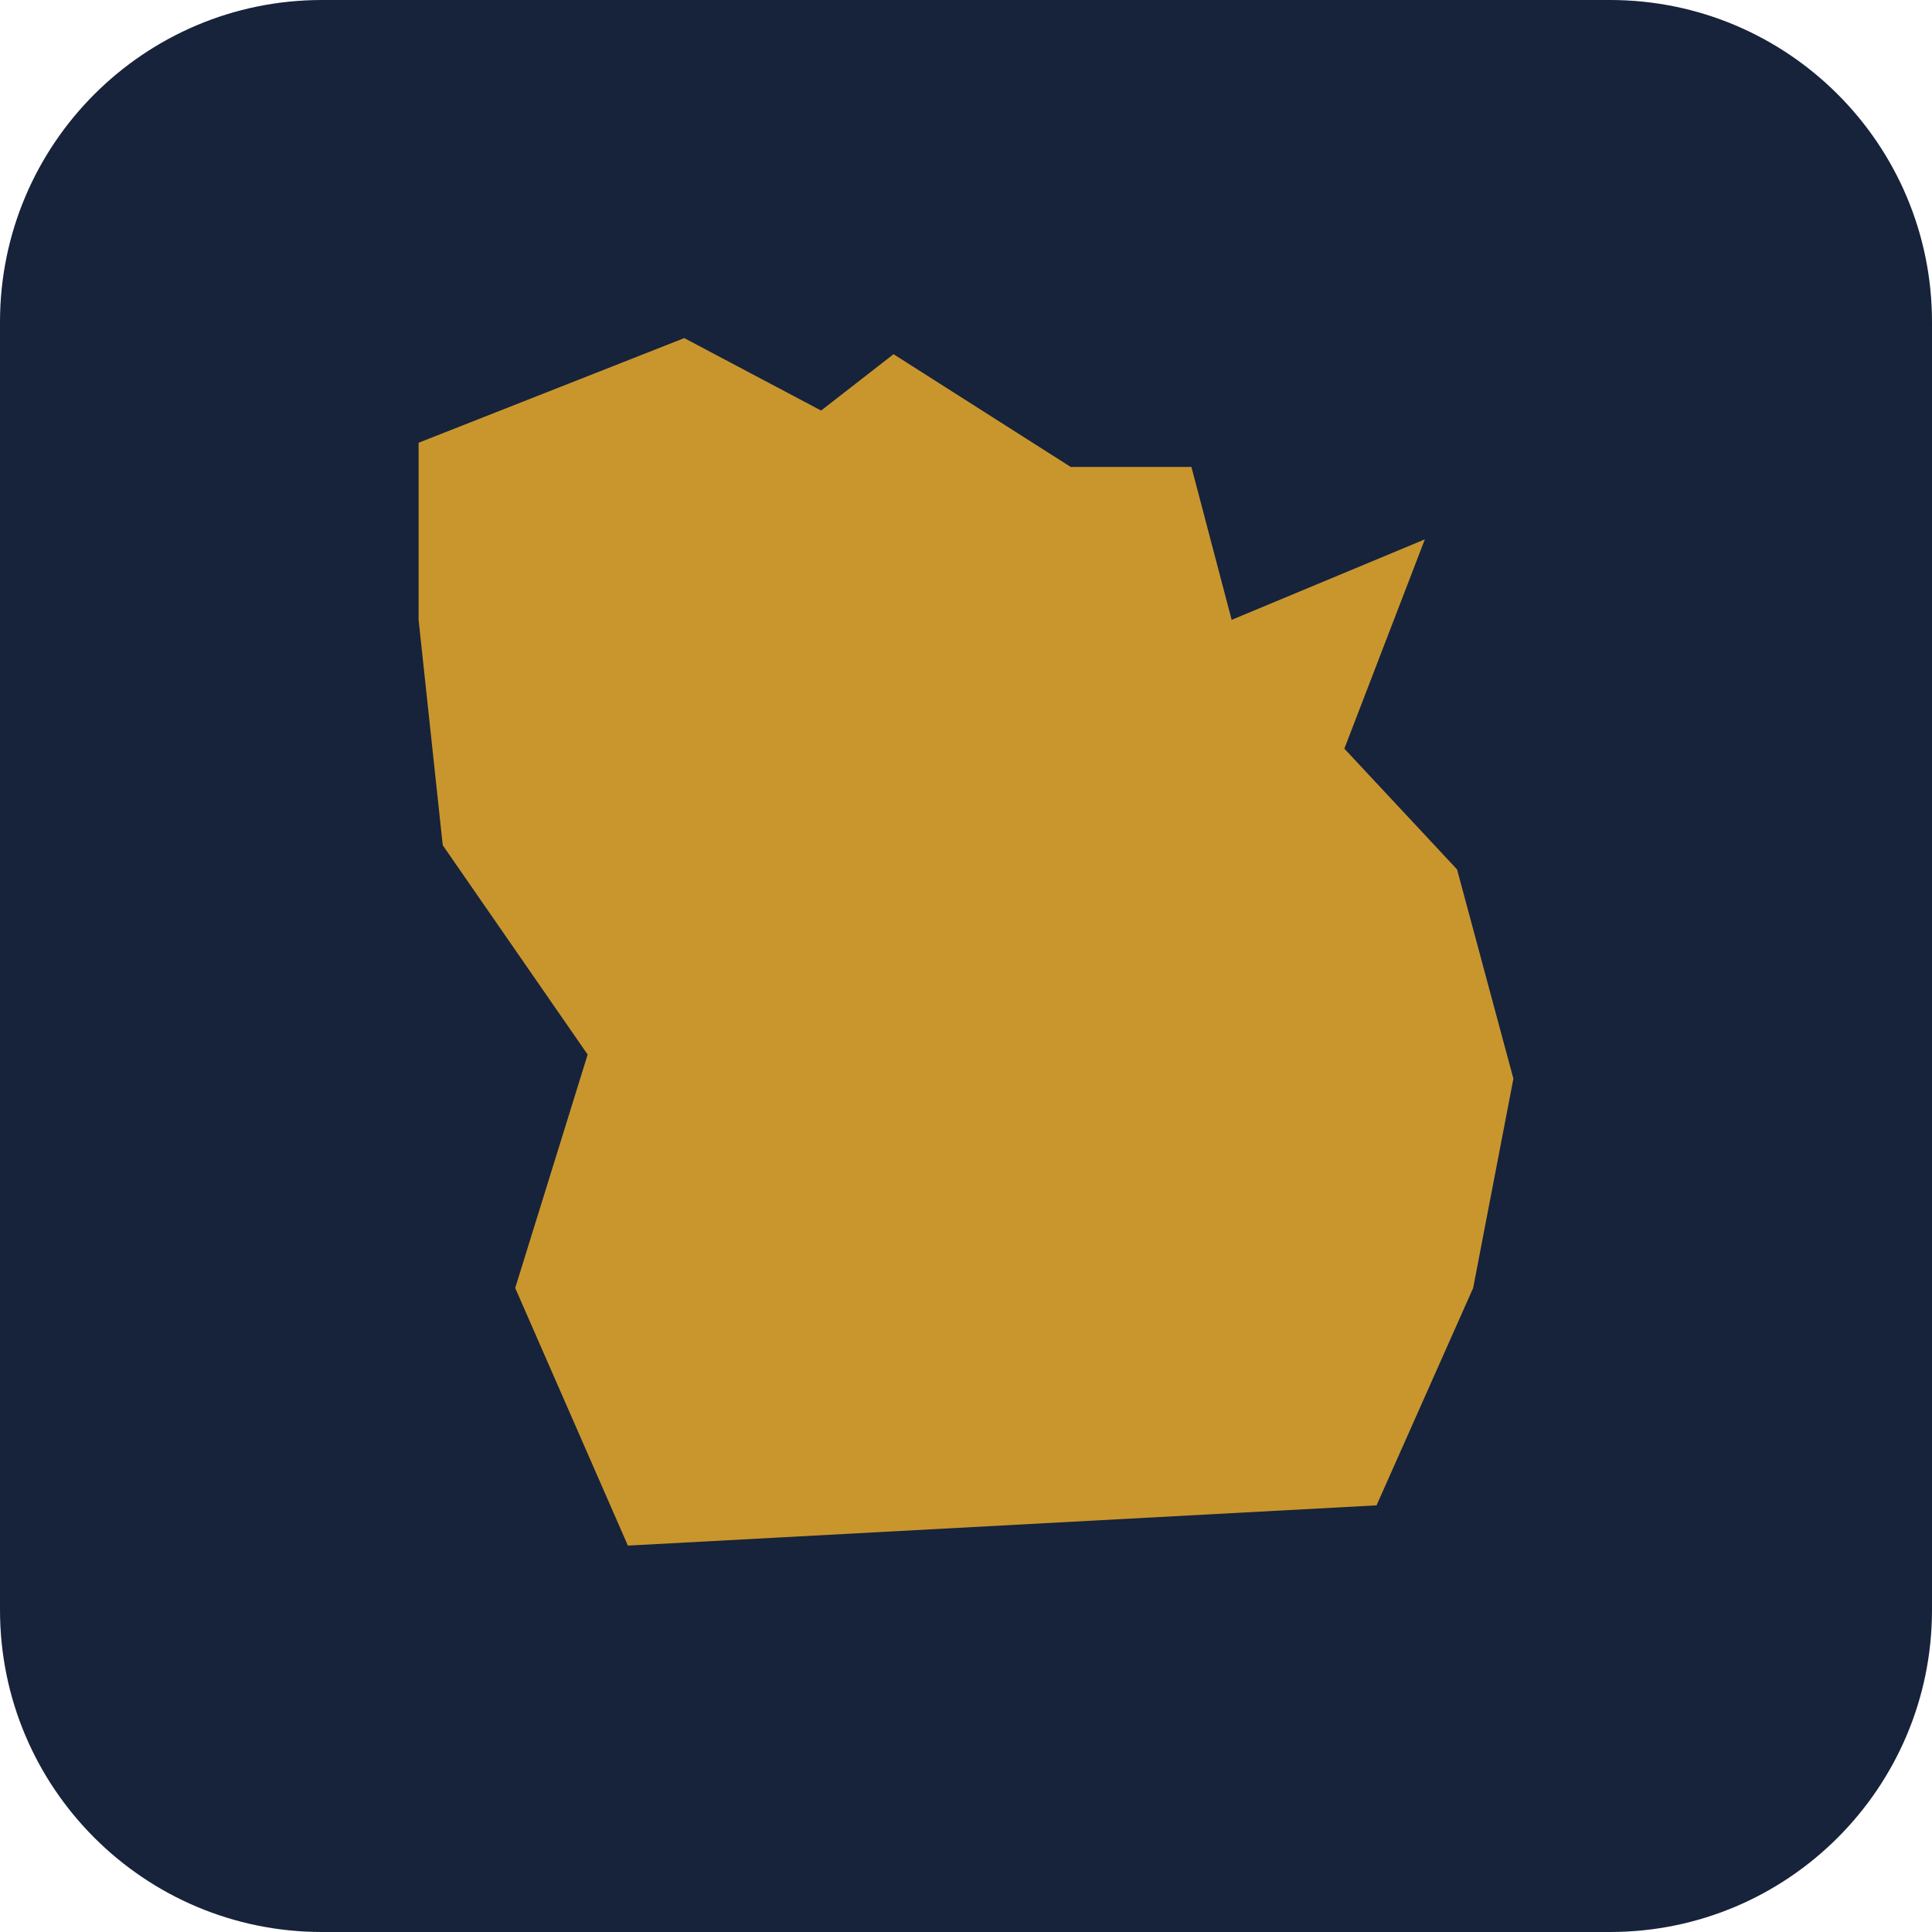
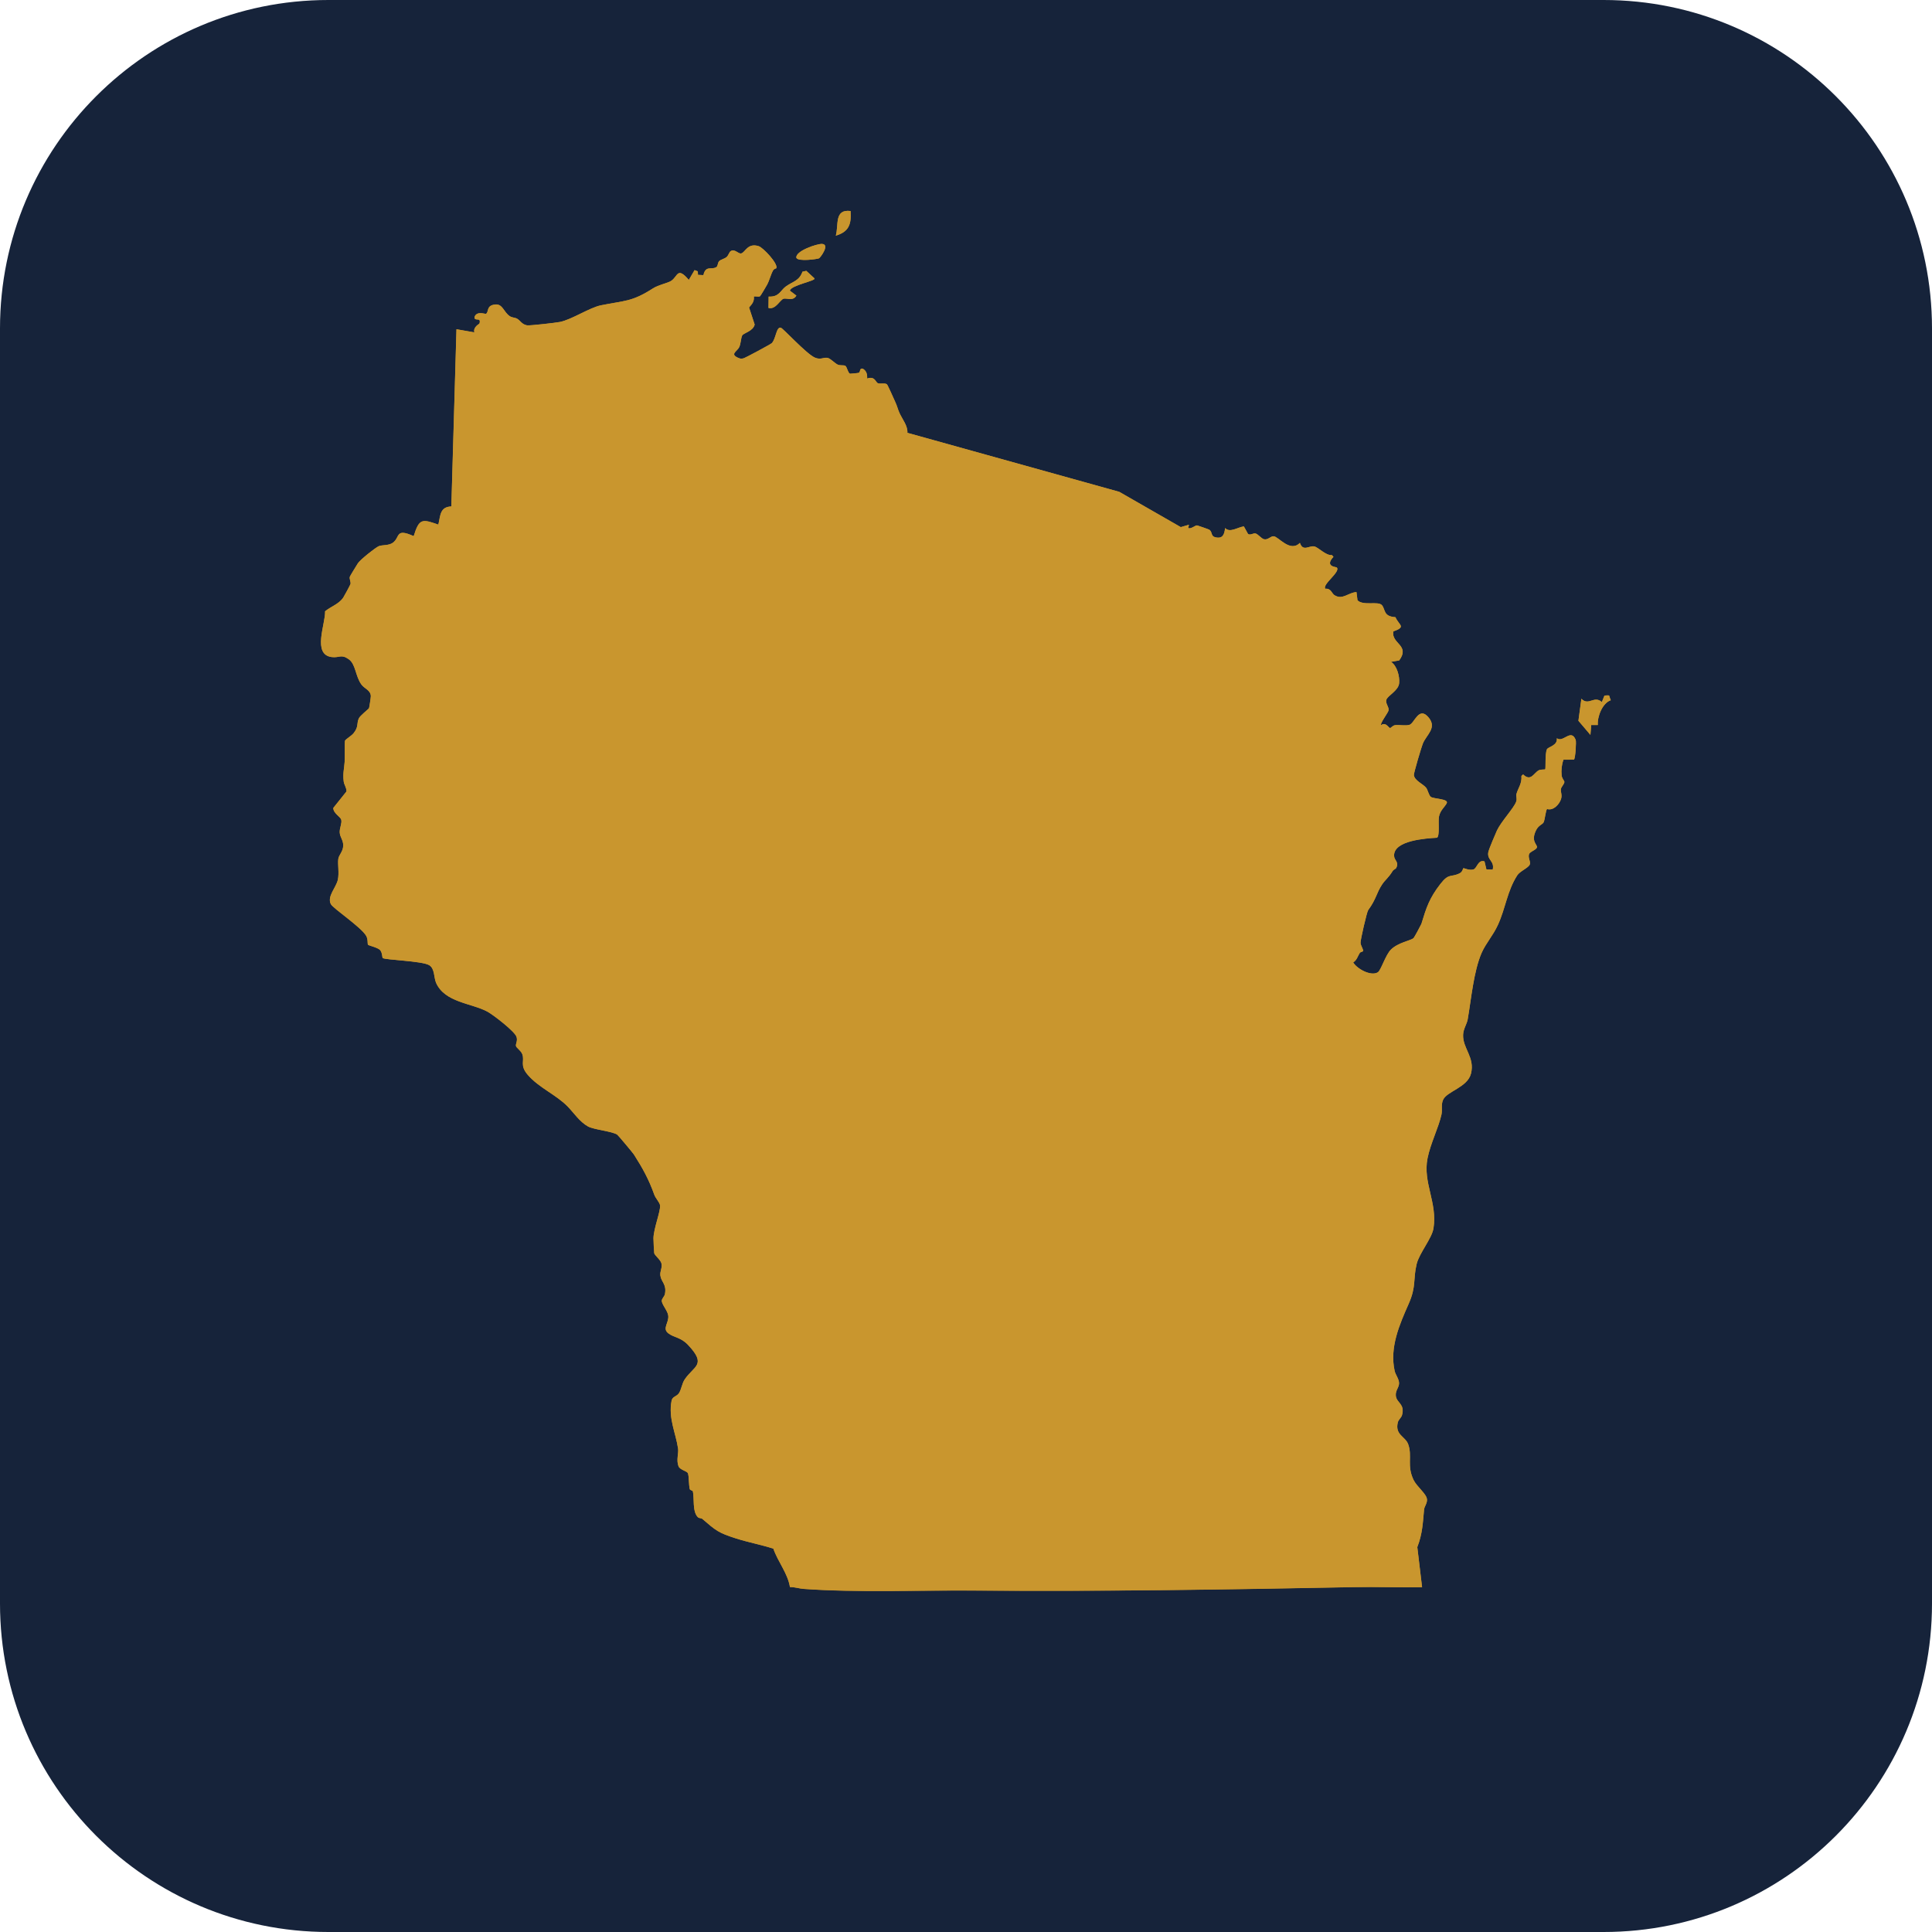
- <svg xmlns="http://www.w3.org/2000/svg" viewBox="0 0 24 24">
-   <rect width="24" height="24" rx="4" fill="#16233a" />
-   <path fill="#c9962e" d="M5.2 5.5 8.5 4.2l1.7.9.9-.7 2.2 1.4h1.5l.5 1.9 2.4-1-1 2.6 1.4 1.5.7 2.6-.5 2.6-1.2 2.7-9.3.5-1.4-3.2.9-2.9-1.8-2.6-.3-2.8Z" />
+ <svg xmlns="http://www.w3.org/2000/svg" viewBox="0 0 1000 1000">
+   <defs>
+     <style>.st0{fill:#c9962e;}</style>
+   </defs>
+   <rect width="1000" height="1000" rx="170" fill="#16233a" />
+   <g transform="translate(75,75) scale(0.85)">
+     <path class="st0" d="M429.72,40.26c-10.06-1.24-7.14,8.44-8.99,15,7.97-2.37,9.52-6.93,8.99-15ZM410.51,69.05c.84-.46,6.83-8.48,1.8-8.75-2.98-.16-16.33,4.29-15.61,8.44.95,2.47,12.9.81,13.8.31ZM384.5,75.08c1.28-2.64-7.99-12.52-10.73-13.39-6.86-2.18-8.19,3.95-10.69,4.43-1.76.34-3.9-2.99-6.35-1.4-.9.58-1.38,2.67-2.47,3.58-1.4,1.16-3.57,1.53-4.53,2.51s-.74,2.92-1.63,3.56c-2.91,2.07-6.6-1.31-7.98,4.96l-3.31-.17-.1-2.13-1.97-.76-3.51,5.98c-6.99-8.19-6.59-2.38-10.56.46-2.09,1.49-7.68,2.39-11.29,4.71-12.97,8.3-17.17,7.34-31.7,10.3-6.89,1.4-17.64,8.63-24.88,10.12-2.3.47-18.58,2.35-20.09,2.06-3.26-.62-3.93-2.8-6.05-4.04-1.23-.72-2.99-.57-4.46-1.54-3.75-2.47-4.28-7.64-8.94-7.1-5.46.63-3.66,4.3-5.46,5.64-.48.36-5.67-1.99-7.05,1.94-.27,3.15,4.23-.38,3.01,3.99-.09.32-4.02,2.08-3.11,5.4l-10.9-1.9-3.12,107.89c-7.07.3-6.59,5.6-7.93,11.08-9.85-3.49-11.65-3.83-15,7.01-11.21-5.04-8.18.55-12.55,3.92-2.51,1.94-6.48,1.32-8.64,2.17-2,.78-11.38,8.26-12.77,10.41-.71,1.1-4.75,7.69-4.9,8.16-.46,1.44.67,3.1.39,4.48-.09.47-3.96,7.64-4.48,8.38-2.75,3.93-7.45,5.31-11,8.23.26,7.77-7.91,26.29,3.97,27.87,4.8.64,5.77-2.01,10.52,1.4,4.2,3.02,3.95,10.33,7.64,15.35,1.9,2.58,5.61,3.39,5.72,7.09.02.71-.93,6.97-1.11,7.32-.28.55-5.49,4.54-6.23,6.25-1.4,3.25.03,4.9-3.1,8.9-1.42,1.81-4.99,3.7-5.32,4.76-.21.69-.05,10.67-.18,12.74-.26,4.28-1.2,6.93-.58,11.94.26,2.1,1.82,3.89,1.68,6.12l-8,10c-.09,3.3,4.3,5.24,4.84,7.25s-1.11,5.06-.94,7.77c.19,2.87,2.21,4.62,2.13,7.96-.08,3.63-2.69,5.68-3,8.11-.43,3.31.63,8.62-.28,12.71-1.06,4.74-6.62,10.05-4.28,14.74,1.38,2.76,18.51,13.99,21.57,19.42,1.2,2.14.64,4.81,1.11,5.4.32.4,5.89,1.65,7.31,3.18s1.28,4.58,1.63,4.87c1.42,1.16,23.74,1.75,28.21,4.3,3.54,2.03,2.87,7.59,4.25,10.75,5.32,12.13,21.74,12.38,31.36,17.64,3.42,1.88,16.7,12.01,17.68,15.4.73,2.53-.62,4.06-.38,5.42.21,1.23,3.05,2.78,3.88,5.09,1.52,4.18-1.75,6.69,3.34,12.57,6.8,7.87,17.18,12,24.27,19.24,3.72,3.8,7.23,9.28,12.36,12.13,3.64,2.02,15.1,3,17.87,5.06.63.47,9.52,11.11,10.08,11.99,5.39,8.45,9.11,15.18,12.45,24.56.79,2.23,3.33,4.69,3.51,6.51.35,3.57-3.88,13.93-4.02,19.91-.03,1.15.32,8.08.45,9.1.17,1.28,3.85,4.06,4.39,6.22.69,2.72-.98,4.78-.64,7.47.5,3.93,3.91,5.23,2.79,11.21-.29,1.54-1.86,2.71-1.92,4.04-.1,2.3,3.55,6.1,3.93,9.1.56,4.43-3.88,7.82.09,10.85,3.49,2.67,7.47,2.28,11.96,7.03,11.62,12.3,3.54,12.72-2.03,21.02-1.68,2.51-2.09,6.4-3.55,8.45s-3.94,1.88-4.45,4.55c-2.06,10.71,2.57,19.53,3.97,29.13.42,2.84-1.19,6.91.24,10.68.91,2.41,5.32,2.91,5.79,4.43.67,2.17.43,6.74,1.08,9.51.2.83,1.74.73,1.9,1.45.94,4.18-.4,12.21,2.99,15.63.82.83,2.1.54,2.65,1.01,8.52,7.31,9.87,8.56,20.59,11.97,7.48,2.38,15.29,3.83,22.77,6.23,2.79,8.06,8.76,14.99,10.11,23.39,2.86-.06,5.56.91,8.38,1.12,31.98,2.33,71.25.76,103.99,1.01,77.09.59,154.19-.6,231.01-2.09,13.83-.27,27.71.29,41.54.04l-2.91-24.4c3.17-8.18,3.38-14.86,4.12-22.87.18-1.91,1.93-3.71,1.78-6.16-.21-3.41-6.12-7.64-8.17-11.87-4.24-8.77-.66-14.51-3.27-21.73-1.75-4.85-8.13-5.59-6.35-13.24.42-1.8,2.16-2.97,2.57-4.45,1.95-6.95-3.33-7.44-3.76-11.86-.33-3.33,2.06-4.99,1.97-7.8-.08-2.51-2.18-5.01-2.7-7.38-3.14-14.36,3.01-28.23,8.59-40.87,4.72-10.7,2.54-14.69,4.83-24.17,1.59-6.61,9.29-15.62,10.25-21.74,2.47-15.72-6.58-27.74-3.63-42.64,1.75-8.86,6.69-18.6,8.47-26.53.68-3.01-.35-5.92.98-9.02,2.24-5.25,14.84-7.53,17-15.99,2.54-9.93-5.14-15.38-4.78-23.71.16-3.61,2.29-6.49,2.78-9.3,2.12-12.14,3.65-29.45,8.49-40.51,2.57-5.86,7.02-10.65,9.93-17.07,4.75-10.43,5.6-20.57,11.79-30.21,1.57-2.44,6.78-4.55,7.57-6.48.73-1.79-1.16-4.05-.42-6.31.57-1.75,4.53-2.56,4.82-4.29s-3.94-3.54-.49-10.43c1.49-2.96,3.86-3.43,4.54-4.71.78-1.47,1.29-7.58,2.14-8.11,3.73,1.17,7.42-2.79,8.47-6.07.83-2.62-.38-4.33-.06-6.16.24-1.4,2.18-3.08,2.1-4.36-.05-.71-1.49-2.03-1.68-3.96-.3-3.18.04-6.51,1.13-9.49l6.4-.05c.94-1.21,1.45-10.98,1.05-12-2.83-7.22-7.72,1.99-11.5-1.02.63,4.49-5.31,5.21-6.02,6.75-1.27,2.74-.61,11.78-1.05,12.21-.21.2-2.64-.08-3.9.57-3.08,1.57-4.74,7.12-9.56,2.5l-1.02.96c.4,4.65-2.02,7.34-3.03,10.97-.37,1.34.54,2.75-.19,4.72-1.45,3.97-8.91,11.75-11.65,17.44-.82,1.7-4.89,11.45-5.21,12.84-1.23,5.3,3.87,5.56,2.6,11.05l-3.85-.14-1.15-4.86c-3.99-1.26-4.5,4.12-6.66,4.86-2.52.86-5.95-.91-6.2-.72-.38.28-.42,2.21-2.35,3.14-5.4,2.62-6.37-.33-11.61,6.4-6.76,8.69-8.61,14.47-11.62,24.38-.15.49-4.41,8.39-4.8,8.7-1.85,1.49-9.3,2.65-13.65,6.85-3.44,3.32-6.09,12.68-8.08,13.92-4.13,2.57-12.64-2.03-14.99-6.02,2.31-1.47,2.74-3.87,4-5.78.48-.72,2.03-.69,2.03-1.29.01-1.31-1.46-3.08-1.56-4.9-.1-1.64,3.82-18.76,4.65-19.89,4.96-6.73,4.98-10.35,8.44-15.56,2.05-3.08,3.76-3.87,6.5-8.3.57-.93,1.81-1.04,2.24-2.03,1.63-3.67-1.32-4.24-1.41-7.23-.28-9.36,19.39-10.55,26.15-10.96,1.78-1.24.61-9.75,1.18-12.82.72-3.93,3.74-6.06,4.75-8.26,1.2-2.63-8.01-2.53-9.69-3.78-1.27-.94-1.81-4.25-2.9-5.6-1.87-2.32-6.97-4.24-7.44-7.67-.15-1.11,4.65-17.33,5.56-19.42,2.25-5.23,8.54-9.35,3.52-15.54-6.01-7.4-8.67,3.41-11.72,4.34-2.44.75-5.99-.07-8.78.22-1.35.14-2.59,1.75-3.05,1.74-.93-.01-2.48-3.85-5.47-1.78-.87-.91,4.17-7.41,4.51-8.9.46-2-1.93-4.18-1.37-6.4.67-2.69,7.41-5.54,7.85-10.29.37-4.03-1.31-10.67-4.99-12.92l5.02-.9c6.8-9.32-4.96-10.12-3.59-17.64,8.07-2.93,3.48-3.62,1.29-8.67-7.53-.47-5.97-4.64-8.21-7.3s-11.23.55-14.89-2.95l-.63-5.03c-5.07.26-8.4,5.03-13.42,1.87-1.63-1.03-2.07-4.3-5.57-3.89-1.98-2.74,9.56-10.36,6.99-12.98-.35-.35-7.62-.43-2.01-6.51l-.97-1.01c-3.78.33-8.17-4.77-10.75-5.29-3.07-.62-6.85,3.42-8.72-2.16-6,6.12-13.12-3.97-16.02-4.03-1.87-.04-3.36,2.33-5.78,1.83-1.71-.36-3.73-3.31-5.39-3.55-1.31-.19-3.13,1.28-4.4.31l-2.53-4.59c-3.82.5-8.48,4.12-11.42,1-.43,3.91-1.42,6.76-6.06,5.59-2.75-.69-1.55-3.11-3.54-4.56-.32-.23-6.83-2.48-7.35-2.62-1.14-.31-3.63,2.41-5.56,1.58l.5-2-4.97,1.45-37.49-21.5-129-35.92c.28-4.32-3.04-8.14-4.87-12.21-.99-2.21-1.28-3.96-2.55-6.66-.75-1.6-4.58-10.39-5.08-10.71-1.44-.93-3.81-.08-5.42-.61-1.47-.48-1.73-4.55-6.59-2.88.12-2.56-.33-4.51-2.55-5.95-2.14-.61-1.45,1.74-2.43,2.45-.22.16-5.11.63-5.38.58-1.22-.2-1.94-4.27-2.91-4.81-1.08-.61-3.17,0-4.72-.77-1.84-.92-4.3-3.64-6.02-4.04-2.48-.57-4.18,1.36-7.78-.18-5.18-2.21-19.43-17.93-20.79-18.23-2.81-.63-2.9,6.88-5.52,9.44-.69.67-16.01,8.88-16.94,9.14-1.6.46-2.24.35-3.73-.33-4.93-2.26-.25-3.87.93-6.55.96-2.18.96-5.44,1.77-6.99.77-1.46,6.69-2.58,7.57-6.65l-3.41-10.39c1.88-2.15,3.21-3.54,2.92-6.65,1.12-.33,2.86.35,3.77-.2.36-.22,3.84-6.17,4.37-7.15,1.31-2.42,2.08-5.8,3.51-8.45.66-1.22,2.01-1.32,2.06-1.43ZM407.72,81.28l-4.96-4.58-2.34.52c-1.99,5.71-5.92,5.9-10.2,9.05-3.18,2.33-3.99,6.47-10.39,6.1l-.1,6.9c4.24,1.22,6.89-4.66,9.02-5.53,1.82-.75,5.93,1.68,7.96-1.97l-3.96-3c.62-3.35,16.07-5.99,14.98-7.48ZM891.63,335.35c-.48-.34-2-.02-2.84-.04l-1.59,3.96c-4.79-4.26-7.97,2.6-12.46-2.01l-1.81,13.4,7.3,8.59.49-6h4.02c-.4-5.03,2.72-13.31,7.91-15.11-.42-.57-.9-2.71-1.02-2.8Z" />
+     <path class="st0" d="M384.5,75.08c-.06.11-1.4.21-2.06,1.43-1.43,2.66-2.2,6.03-3.51,8.45-.53.98-4.02,6.93-4.37,7.15-.91.56-2.64-.13-3.77.2.3,3.11-1.04,4.49-2.92,6.65l3.41,10.39c-.88,4.06-6.8,5.18-7.57,6.65-.82,1.55-.81,4.81-1.77,6.99-1.19,2.68-5.86,4.29-.93,6.55,1.49.68,2.13.79,3.73.33.93-.26,16.25-8.47,16.94-9.14,2.61-2.56,2.71-10.07,5.52-9.44,1.35.3,15.61,16.02,20.79,18.23,3.6,1.54,5.3-.39,7.78.18,1.72.4,4.17,3.12,6.02,4.04,1.55.77,3.64.16,4.72.77.96.55,1.69,4.62,2.91,4.81.27.04,5.16-.43,5.38-.58.98-.7.29-3.06,2.43-2.45,2.22,1.45,2.67,3.39,2.55,5.95,4.86-1.67,5.13,2.4,6.59,2.88,1.61.53,3.98-.32,5.42.61.5.32,4.33,9.11,5.08,10.71,1.26,2.7,1.55,4.46,2.55,6.66,1.83,4.07,5.15,7.89,4.87,12.21l129,35.92,37.49,21.5,4.97-1.45-.5,2c1.92.83,4.41-1.89,5.56-1.58.52.14,7.03,2.38,7.35,2.62,1.99,1.45.79,3.87,3.54,4.56,4.64,1.16,5.64-1.68,6.06-5.59,2.93,3.13,7.6-.5,11.42-1l2.53,4.59c1.26.97,3.09-.5,4.4-.31,1.67.24,3.68,3.19,5.39,3.55,2.42.5,3.9-1.87,5.78-1.83,2.9.06,10.03,10.15,16.02,4.03,1.87,5.59,5.65,1.54,8.72,2.16,2.58.52,6.97,5.62,10.75,5.29l.97,1.01c-5.61,6.07,1.67,6.16,2.01,6.51,2.57,2.62-8.97,10.24-6.99,12.98,3.5-.41,3.94,2.86,5.57,3.89,5.02,3.16,8.35-1.61,13.42-1.87l.63,5.03c3.67,3.5,12.64.27,14.89,2.95s.68,6.83,8.21,7.3c2.19,5.04,6.78,5.73-1.29,8.67-1.37,7.53,10.39,8.32,3.59,17.64l-5.02.9c3.68,2.26,5.36,8.89,4.99,12.92-.44,4.75-7.17,7.6-7.85,10.29-.56,2.22,1.83,4.4,1.37,6.4-.34,1.49-5.38,7.99-4.51,8.9,2.99-2.07,4.54,1.77,5.47,1.78.46,0,1.7-1.6,3.05-1.74,2.79-.29,6.34.52,8.78-.22,3.05-.93,5.71-11.74,11.72-4.34,5.02,6.18-1.27,10.3-3.52,15.54-.9,2.1-5.71,18.31-5.56,19.42.47,3.43,5.56,5.35,7.44,7.67,1.09,1.35,1.63,4.66,2.9,5.6,1.69,1.25,10.89,1.14,9.69,3.78-1,2.2-4.03,4.33-4.75,8.26-.56,3.07.61,11.58-1.18,12.82-6.76.41-26.43,1.61-26.15,10.96.09,2.99,3.04,3.56,1.41,7.23-.44.98-1.67,1.1-2.24,2.03-2.73,4.42-4.44,5.21-6.5,8.3-3.46,5.21-3.48,8.83-8.44,15.56-.83,1.13-4.75,18.25-4.65,19.89.11,1.81,1.58,3.59,1.56,4.9,0,.6-1.56.57-2.03,1.29-1.25,1.91-1.69,4.31-4,5.78,2.36,3.98,10.87,8.59,14.99,6.02,1.99-1.24,4.64-10.6,8.08-13.92,4.35-4.2,11.8-5.36,13.65-6.85.39-.31,4.65-8.21,4.8-8.7,3.01-9.91,4.86-15.69,11.62-24.38,5.24-6.73,6.21-3.78,11.61-6.4,1.93-.93,1.97-2.86,2.35-3.14.25-.18,3.69,1.58,6.2.72,2.16-.74,2.67-6.12,6.66-4.86l1.15,4.86,3.85.14c1.28-5.49-3.83-5.76-2.6-11.05.32-1.39,4.39-11.14,5.21-12.84,2.74-5.69,10.2-13.47,11.65-17.44.72-1.97-.19-3.38.19-4.72,1.01-3.64,3.43-6.33,3.03-10.97l1.02-.96c4.82,4.62,6.48-.93,9.56-2.5,1.26-.64,3.69-.36,3.9-.57.44-.42-.21-9.46,1.05-12.21.71-1.54,6.65-2.26,6.02-6.75,3.78,3.01,8.67-6.2,11.5,1.02.4,1.02-.11,10.79-1.05,12l-6.4.05c-1.09,2.98-1.44,6.3-1.13,9.49.18,1.93,1.63,3.26,1.68,3.96.09,1.29-1.85,2.96-2.1,4.36-.32,1.83.9,3.54.06,6.16-1.04,3.29-4.74,7.24-8.47,6.07-.84.53-1.35,6.65-2.14,8.11-.69,1.29-3.06,1.75-4.54,4.71-3.45,6.89.77,8.77.49,10.43s-4.25,2.54-4.82,4.29c-.73,2.25,1.16,4.51.42,6.31-.79,1.93-6,4.05-7.57,6.48-6.19,9.64-7.04,19.78-11.79,30.21-2.92,6.41-7.37,11.21-9.93,17.07-4.85,11.06-6.37,28.37-8.49,40.51-.49,2.81-2.62,5.69-2.78,9.3-.36,8.33,7.32,13.78,4.78,23.71-2.16,8.46-14.76,10.74-17,15.99-1.33,3.1-.3,6.01-.98,9.02-1.78,7.93-6.72,17.67-8.47,26.53-2.95,14.9,6.11,26.92,3.63,42.64-.96,6.13-8.66,15.13-10.25,21.74-2.29,9.48-.1,13.47-4.83,24.17-5.58,12.64-11.73,26.51-8.59,40.87.52,2.37,2.62,4.87,2.7,7.38.09,2.8-2.29,4.47-1.97,7.8.43,4.42,5.71,4.91,3.76,11.86-.42,1.48-2.15,2.65-2.57,4.45-1.78,7.65,4.6,8.4,6.35,13.24,2.61,7.22-.97,12.96,3.27,21.73,2.05,4.23,7.96,8.46,8.17,11.87.15,2.45-1.6,4.25-1.78,6.16-.74,8.01-.94,14.69-4.12,22.87l2.91,24.4c-13.82.25-27.71-.3-41.54-.04-76.81,1.49-153.92,2.68-231.01,2.09-32.75-.25-72.01,1.32-103.99-1.01-2.83-.21-5.52-1.18-8.38-1.12-1.35-8.41-7.32-15.33-10.11-23.39-7.48-2.4-15.29-3.85-22.77-6.23-10.71-3.41-12.06-4.66-20.59-11.97-.55-.47-1.83-.18-2.65-1.01-3.39-3.42-2.04-11.44-2.99-15.63-.16-.71-1.71-.61-1.9-1.45-.65-2.76-.41-7.34-1.08-9.51-.47-1.52-4.88-2.03-5.79-4.43-1.42-3.78.18-7.84-.24-10.68-1.41-9.6-6.03-18.42-3.97-29.13.51-2.67,3-2.49,4.45-4.55s1.87-5.95,3.55-8.45c5.57-8.3,13.65-8.72,2.03-21.02-4.49-4.76-8.47-4.37-11.96-7.03-3.97-3.03.47-6.42-.09-10.85-.38-3-4.03-6.8-3.93-9.1.06-1.33,1.63-2.5,1.92-4.04,1.12-5.98-2.29-7.28-2.79-11.21-.34-2.69,1.33-4.75.64-7.47-.55-2.16-4.23-4.94-4.39-6.22-.13-1.02-.48-7.95-.45-9.1.14-5.98,4.38-16.34,4.02-19.91-.18-1.82-2.72-4.28-3.51-6.51-3.34-9.37-7.06-16.11-12.45-24.56-.56-.88-9.45-11.52-10.08-11.99-2.77-2.06-14.23-3.04-17.87-5.06-5.13-2.85-8.64-8.33-12.36-12.13-7.09-7.24-17.46-11.37-24.27-19.24-5.09-5.89-1.82-8.4-3.34-12.57-.84-2.3-3.67-3.86-3.88-5.09-.24-1.36,1.11-2.89.38-5.42-.98-3.39-14.26-13.52-17.68-15.4-9.62-5.27-26.04-5.51-31.36-17.64-1.38-3.15-.71-8.72-4.25-10.75-4.46-2.55-26.78-3.13-28.21-4.3-.35-.29-.25-3.39-1.63-4.87s-6.99-2.78-7.31-3.18c-.47-.6.09-3.26-1.11-5.4-3.06-5.43-20.19-16.67-21.57-19.42-2.34-4.7,3.22-10,4.28-14.74.91-4.09-.15-9.39.28-12.71.31-2.43,2.92-4.48,3-8.11.08-3.34-1.95-5.1-2.13-7.96-.18-2.71,1.49-5.71.94-7.77s-4.93-3.95-4.84-7.25l8-10c.14-2.22-1.42-4.02-1.68-6.12-.62-5.01.32-7.66.58-11.94.13-2.07-.04-12.05.18-12.74.32-1.06,3.9-2.95,5.32-4.76,3.13-4,1.7-5.65,3.1-8.9.74-1.71,5.95-5.7,6.23-6.25.18-.35,1.13-6.61,1.11-7.32-.11-3.7-3.82-4.5-5.72-7.09-3.69-5.02-3.44-12.32-7.64-15.35-4.74-3.41-5.72-.77-10.52-1.4-11.88-1.58-3.72-20.1-3.97-27.87,3.55-2.92,8.25-4.3,11-8.23.52-.74,4.39-7.91,4.48-8.38.28-1.37-.85-3.04-.39-4.48.15-.47,4.19-7.06,4.9-8.16,1.39-2.15,10.77-9.63,12.77-10.41,2.16-.85,6.13-.23,8.64-2.17,4.37-3.37,1.34-8.96,12.55-3.92,3.34-10.85,5.15-10.51,15-7.01,1.34-5.48.86-10.78,7.93-11.08l3.12-107.89,10.9,1.9c-.9-3.32,3.02-5.07,3.11-5.4,1.22-4.37-3.28-.84-3.01-3.99,1.39-3.93,6.57-1.58,7.05-1.94,1.8-1.34,0-5.01,5.46-5.64,4.66-.54,5.19,4.63,8.94,7.1,1.47.97,3.23.82,4.46,1.54,2.12,1.24,2.79,3.42,6.05,4.04,1.51.29,17.79-1.58,20.09-2.06,7.25-1.49,18-8.71,24.88-10.12,14.54-2.96,18.74-1.99,31.7-10.3,3.61-2.31,9.21-3.22,11.29-4.71,3.97-2.84,3.58-8.65,10.56-.46l3.51-5.98,1.97.76.1,2.13,3.31.17c1.38-6.27,5.07-2.89,7.98-4.96.89-.63.64-2.54,1.63-3.56s3.13-1.34,4.53-2.51c1.09-.91,1.58-3,2.47-3.58,2.45-1.59,4.59,1.74,6.35,1.4,2.5-.48,3.83-6.6,10.69-4.43,2.74.87,12.02,10.76,10.73,13.39Z" />
+     <path class="st0" d="M891.63,335.35c.12.09.6,2.23,1.02,2.8-5.2,1.8-8.31,10.08-7.91,15.13h-4.02s-.49,5.99-.49,5.99l-7.3-8.59,1.81-13.4c4.5,4.61,7.67-2.25,12.46,2.01l1.59-3.96c.84.01,2.37-.3,2.84.04Z" />
+     <path class="st0" d="M407.72,81.28c1.09,1.49-14.36,4.13-14.98,7.48l3.96,3c-2.03,3.65-6.14,1.22-7.96,1.97-2.12.87-4.77,6.75-9.02,5.53l.1-6.9c6.4.37,7.21-3.77,10.39-6.1,4.29-3.15,8.21-3.34,10.2-9.05l2.34-.52,4.96,4.58Z" />
+     <path class="st0" d="M410.51,69.05c-.9.5-12.86,2.17-13.8-.31-.72-4.15,12.62-8.59,15.61-8.44,5.03.26-.97,8.28-1.8,8.75Z" />
+     <path class="st0" d="M429.72,40.26c.53,8.08-1.02,12.63-8.99,15,1.85-6.56-1.07-16.25,8.99-15Z" />
+   </g>
</svg>
